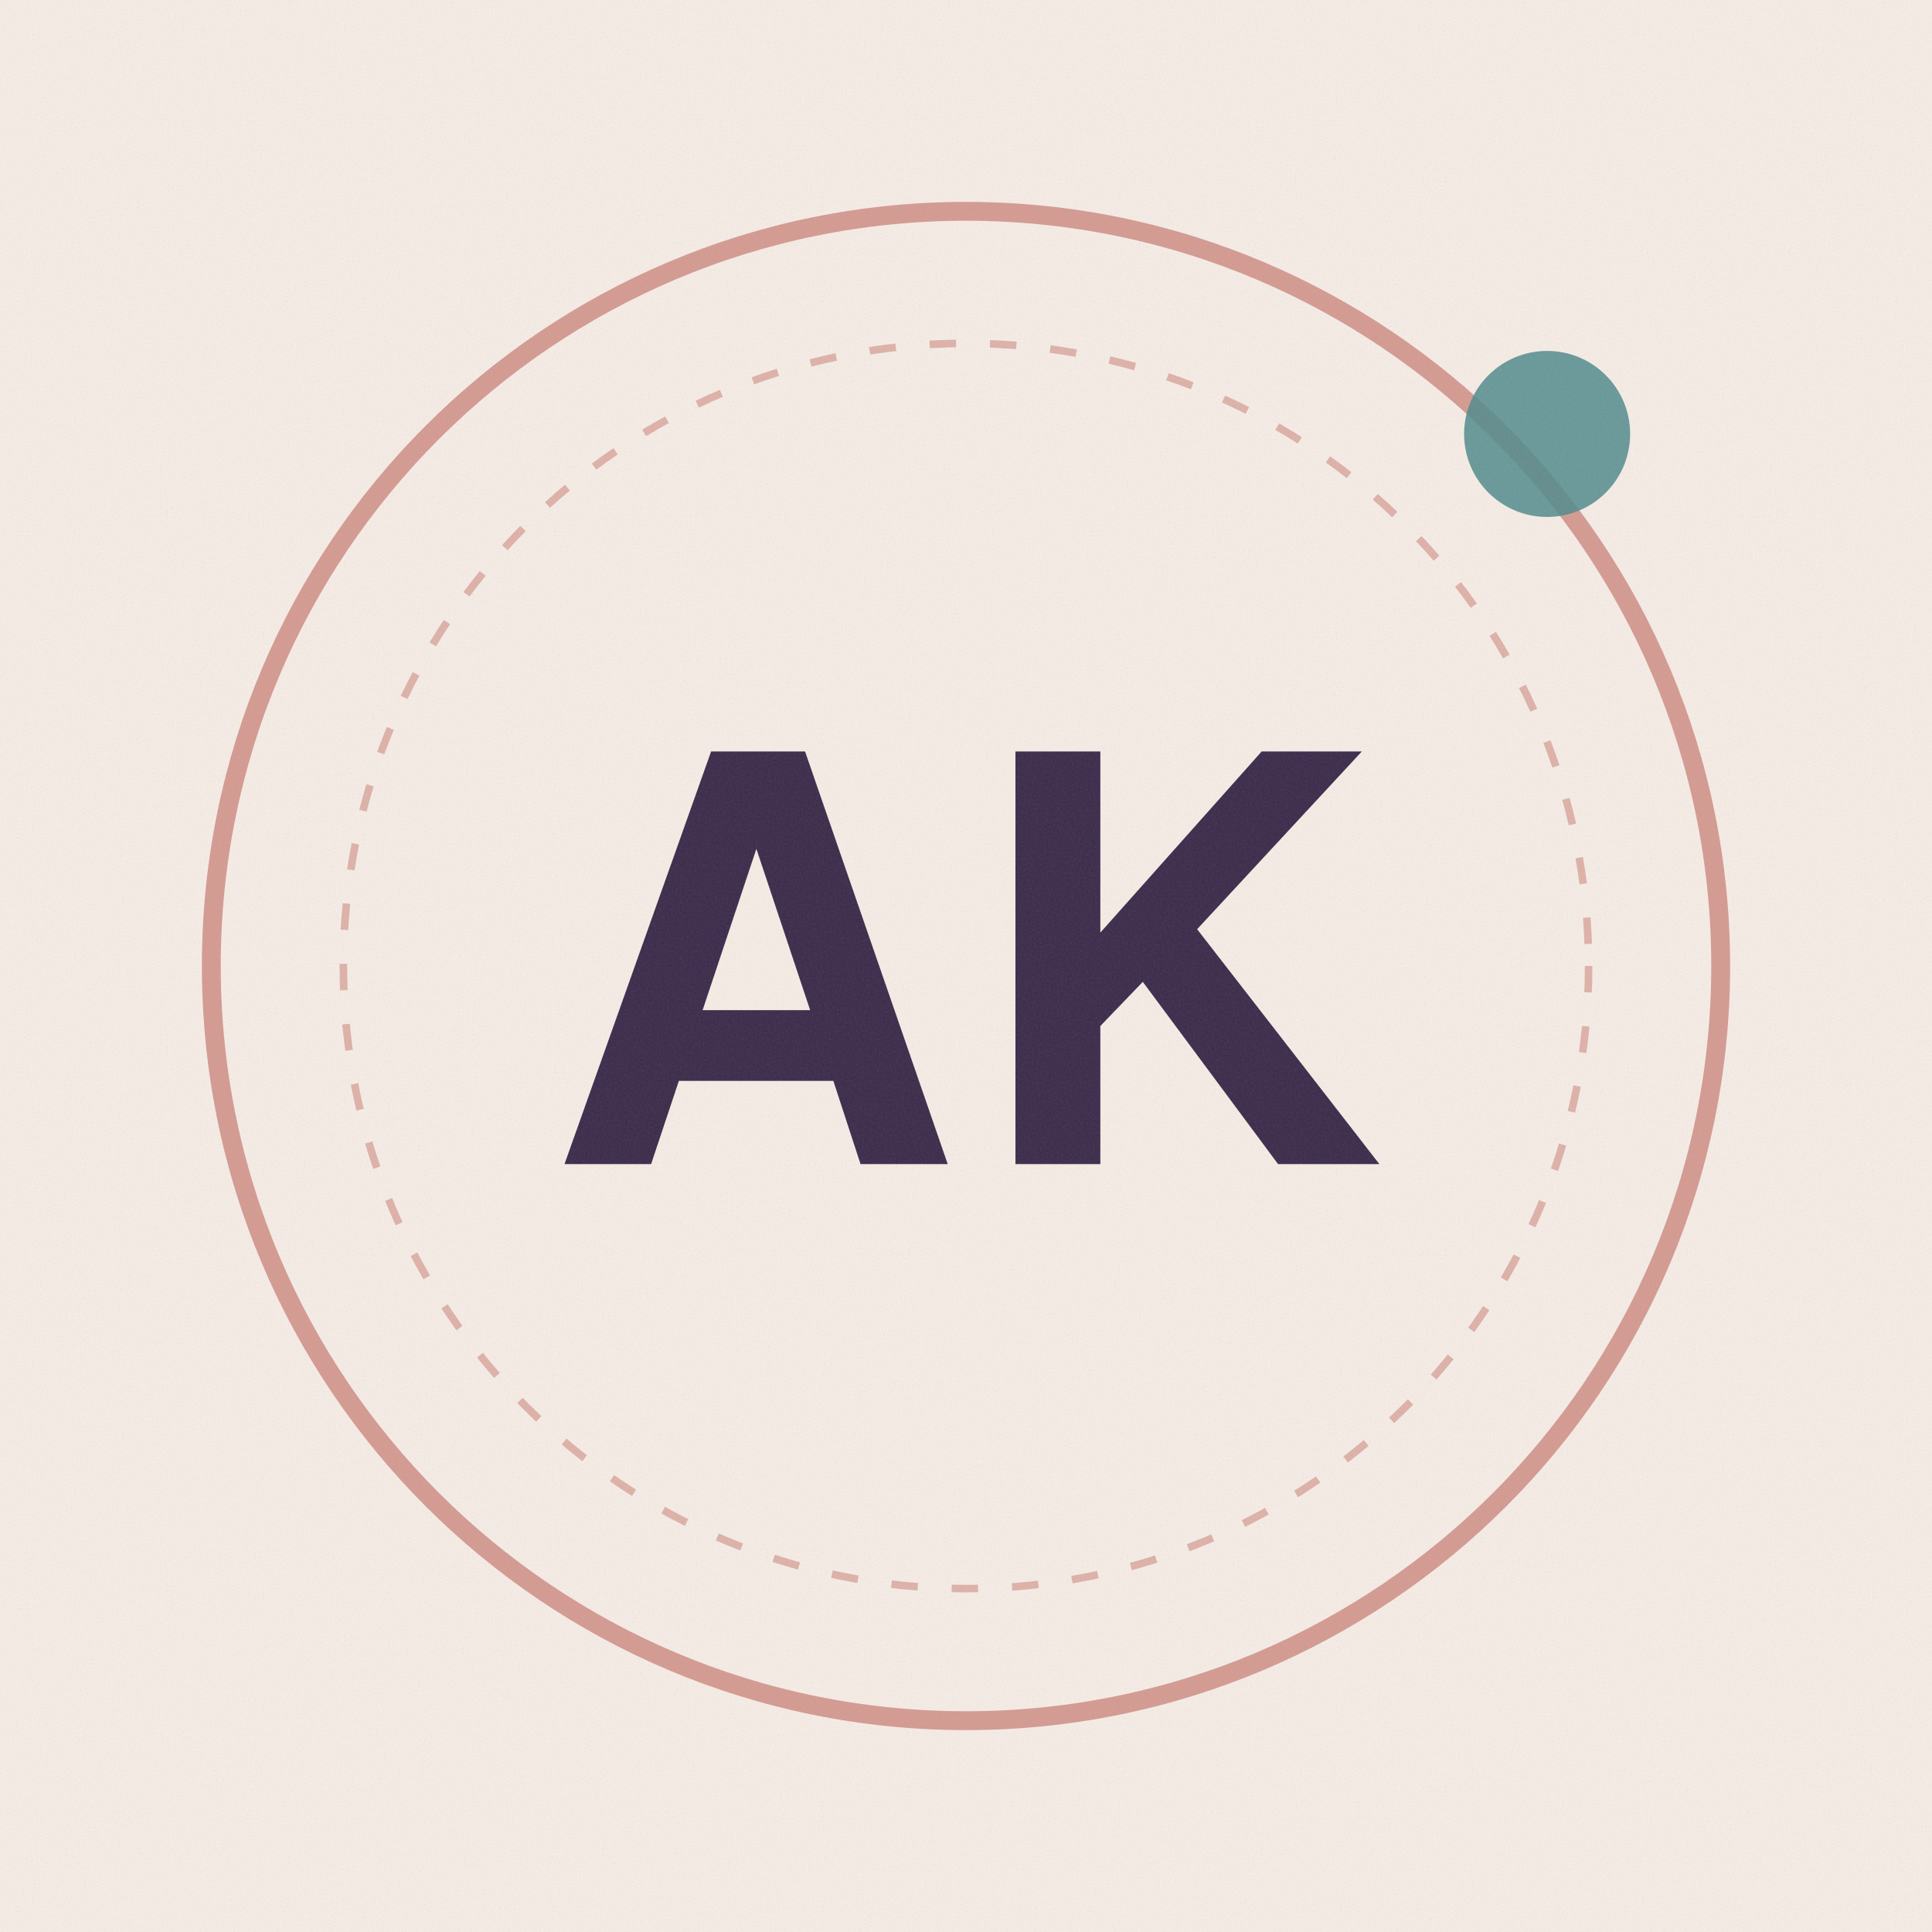
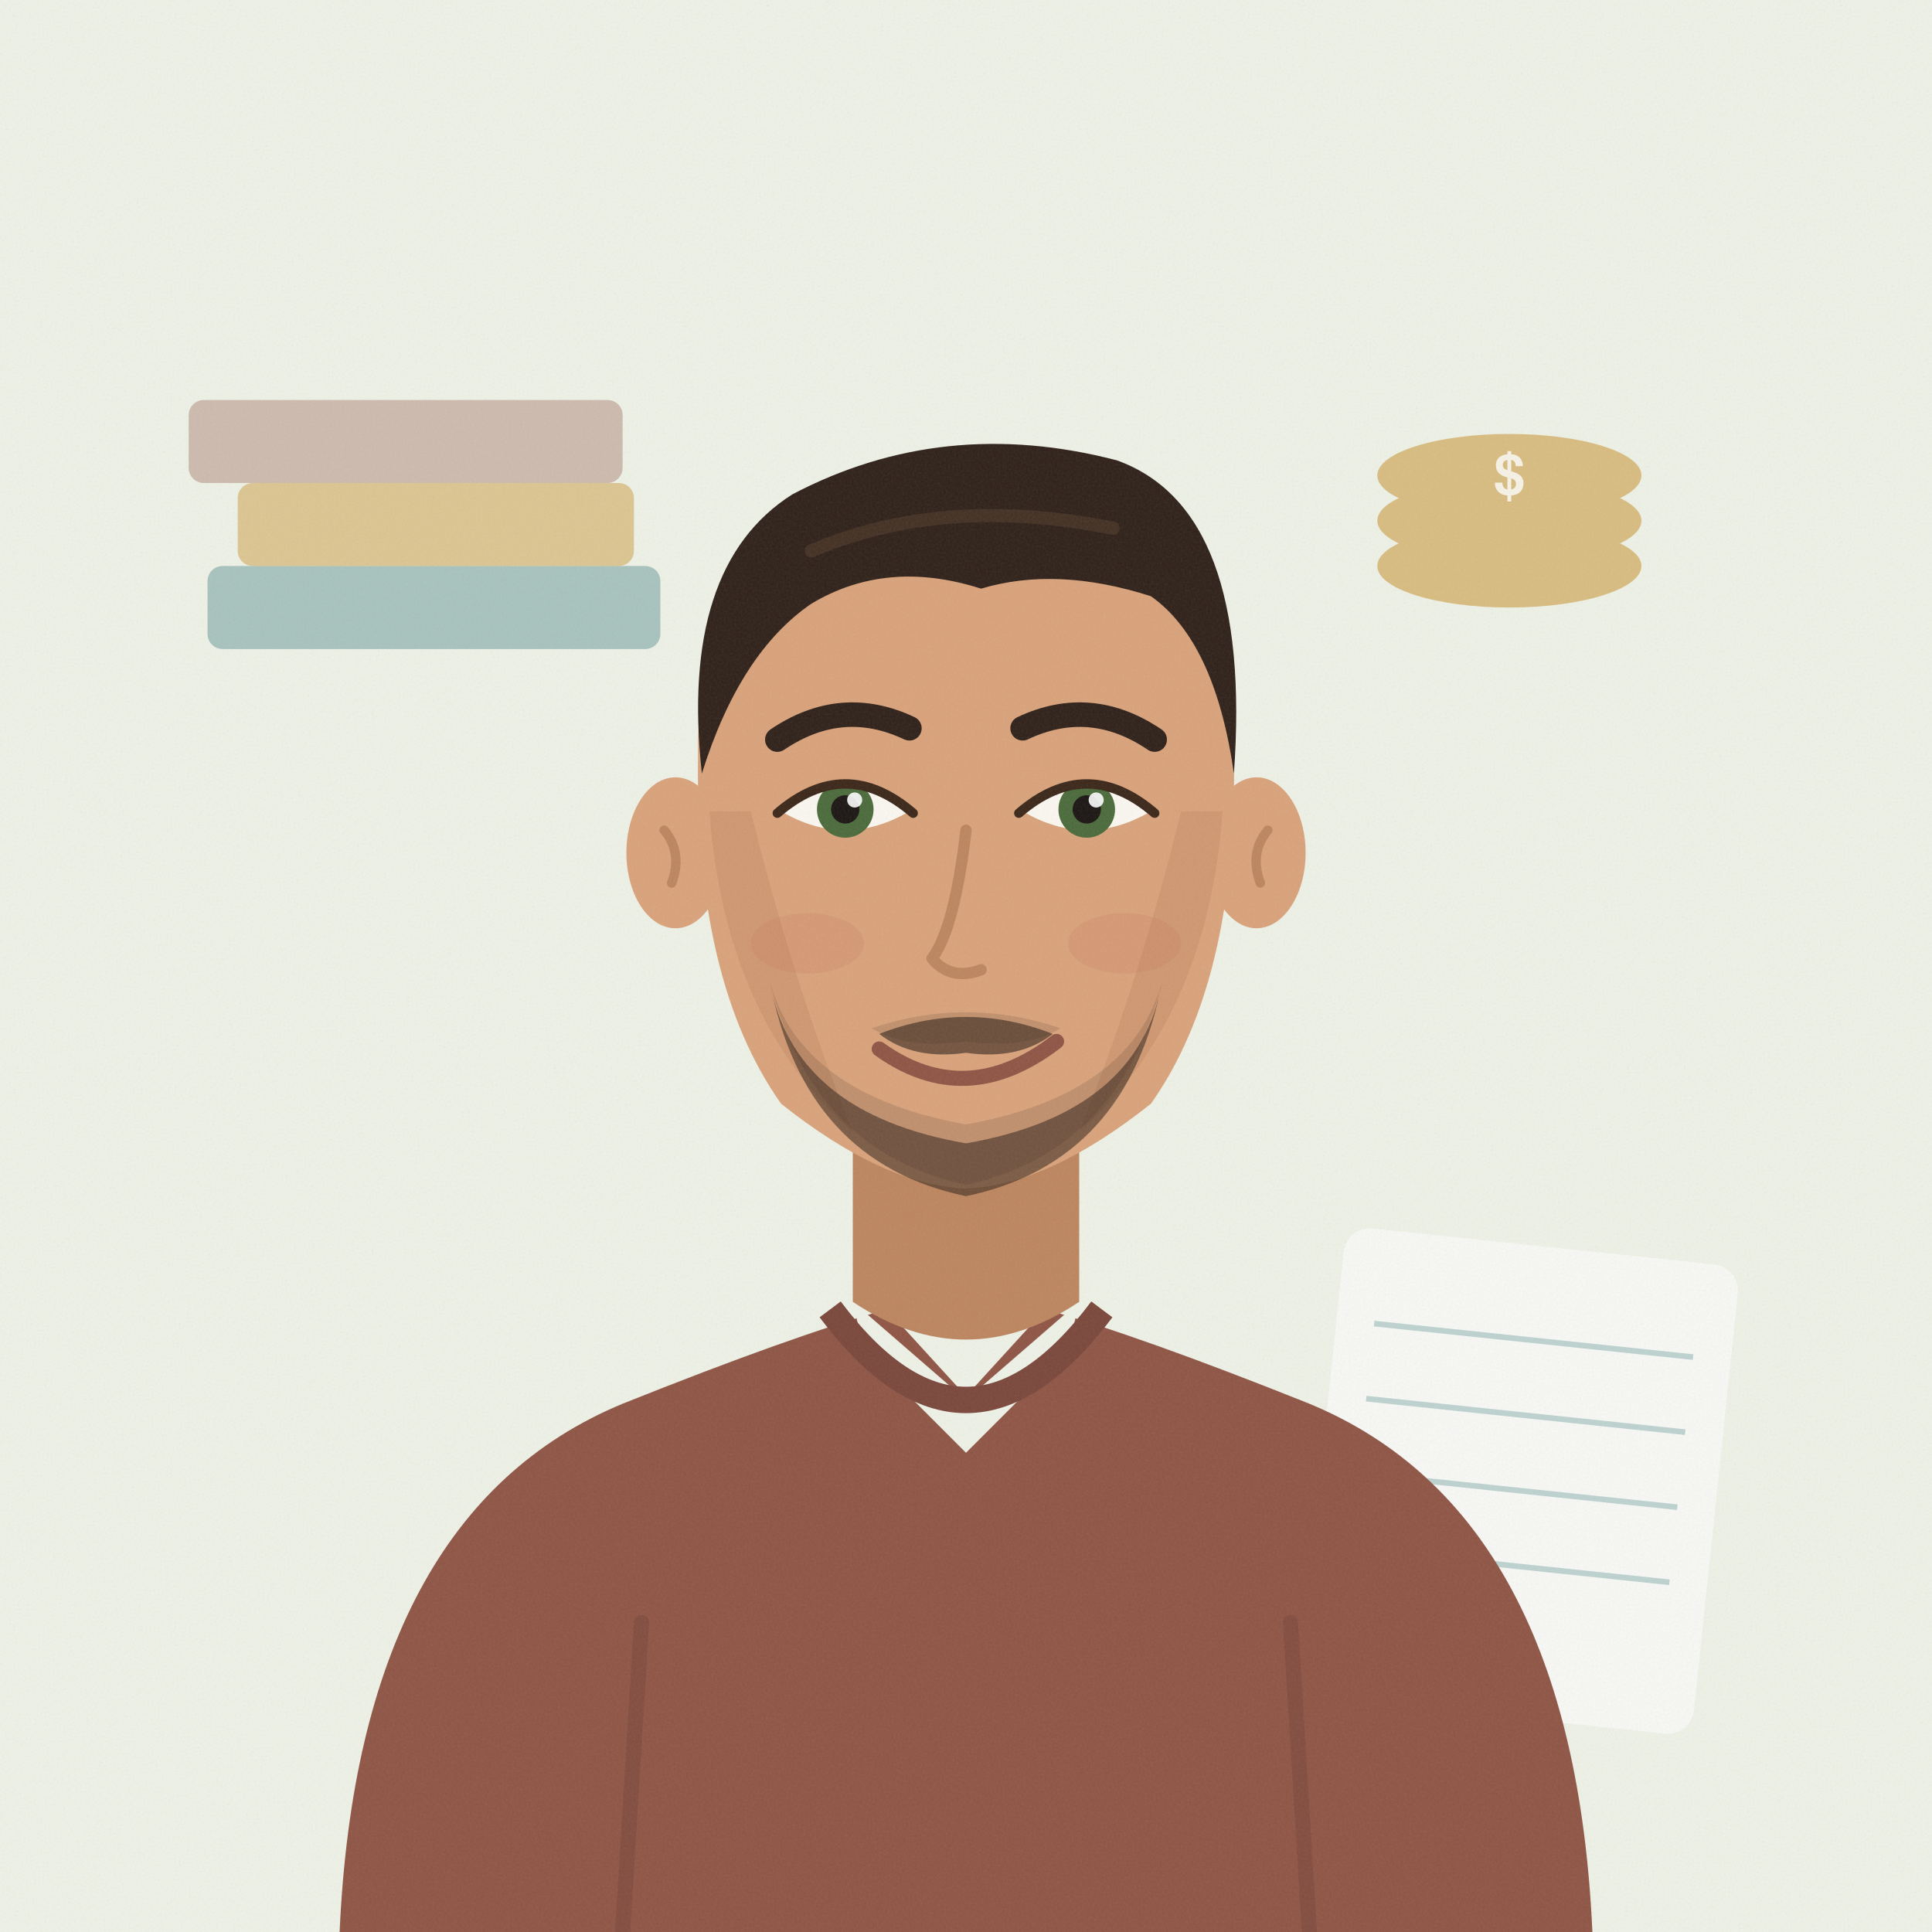
<svg xmlns="http://www.w3.org/2000/svg" width="1024" height="1024" viewBox="0 0 1024 1024">
  <defs>
    <filter id="g" x="0" y="0" width="100%" height="100%">
-       <feTurbulence type="fractalNoise" baseFrequency="0.9" numOctaves="2" seed="7" />
+       <feTurbulence type="fractalNoise" baseFrequency="0.9" numOctaves="2" seed="7" result="n" />
      <feColorMatrix type="saturate" values="0" />
      <feComponentTransfer>
        <feFuncA type="table" tableValues="0 0.10" />
      </feComponentTransfer>
      <feComposite in2="SourceGraphic" operator="in" />
    </filter>
+     <clipPath id="cl">
+       <rect width="1024" height="1024" />
+     </clipPath>
  </defs>
-   <rect width="1024" height="1024" fill="#f6ece6" />
-   <circle cx="512" cy="512" r="400" fill="none" stroke="#b8574a" stroke-width="10" opacity=".55" />
-   <circle cx="512" cy="512" r="330" fill="none" stroke="#b8574a" stroke-width="4" opacity=".4" stroke-dasharray="14 18" />
-   <circle cx="820" cy="230" r="44" fill="#4f8a8b" opacity=".85" />
-   <text x="512" y="512" dy=".35em" text-anchor="middle" font-family="Sora, Manrope, Helvetica, Arial, sans-serif" font-weight="700" font-size="300" letter-spacing="8" fill="#3b2a4a">AK</text>
+   <rect width="1024" height="1024" fill="#eef1e6" />
+   <g>
+     <rect x="110" y="300" width="240" height="44" rx="8" fill="#4f8a8b" opacity=".45" />
+     <rect x="126" y="256" width="210" height="44" rx="8" fill="#c99a3c" opacity=".5" />
+     <rect x="100" y="212" width="230" height="44" rx="8" fill="#8e5444" opacity=".35" />
+     <g fill="#c99a3c" opacity=".6">
+       <ellipse cx="800" cy="300" rx="70" ry="22" />
+       <ellipse cx="800" cy="276" rx="70" ry="22" />
+       <ellipse cx="800" cy="252" rx="70" ry="22" />
+     </g>
+     <text x="800" y="262" text-anchor="middle" font-family="Helvetica, Arial, sans-serif" font-weight="700" font-size="30" fill="#fff" opacity=".8">$</text>
+     <rect x="700" y="660" width="210" height="250" rx="14" fill="#fff" opacity=".6" transform="rotate(6 805 785)" />
+     <g stroke="#4f8a8b" stroke-width="3" opacity=".35" transform="rotate(6 805 785)">
+       <line x1="720" y1="710" x2="890" y2="710" />
+       <line x1="720" y1="750" x2="890" y2="750" />
+       <line x1="720" y1="790" x2="890" y2="790" />
+       <line x1="720" y1="830" x2="890" y2="830" />
+     </g>
+   </g>
+   <path d="M180 1024 Q190 802 330 744 Q420 708 470 694 L512 740 L554 694 Q604 708 694 744 Q834 802 844 1024 Z" fill="#8e5444" />
+   <path d="M452 690 L512 742 L572 690 L566 716 L512 770 L458 716 Z" fill="#eef1e6" />
+   <path d="M440 694 Q512 790 584 694" stroke="#7a463a" stroke-width="14" fill="none" />
+   <path d="M330 1024 L340 860 M694 1024 L684 860" stroke="#7a463a" stroke-width="8" stroke-linecap="round" opacity=".6" />
+   <path d="M452 560 L452 690 Q512 730 572 690 L572 560 Z" fill="#bc855e" />
+   <ellipse cx="358" cy="452" rx="26" ry="40" fill="#d9a27a" />
+   <ellipse cx="666" cy="452" rx="26" ry="40" fill="#d9a27a" />
+   <path d="M352 440 Q362 452 356 468" stroke="#bc855e" stroke-width="5" fill="none" stroke-linecap="round" />
+   <path d="M672 440 Q662 452 668 468" stroke="#bc855e" stroke-width="5" fill="none" stroke-linecap="round" />
+   <path d="M370 400 Q368 270 512 262 Q656 270 654 400 Q656 520 610 585 Q556 628 512 630 Q468 628 414 585 Q368 520 370 400 Z" fill="#d9a27a" />
+   <path d="M376 430 Q384 540 452 600 Q420 520 398 430 Z" fill="#bc855e" opacity=".35" />
+   <path d="M648 430 Q640 540 572 600 Q604 520 626 430 Z" fill="#bc855e" opacity=".35" />
+   <path d="M408 520 Q430 610 512 628 Q594 610 616 520 Q600 580 512 596 Q424 580 408 520 Z" fill="#2e2018" opacity=".15" />
+   <path d="M462 545 Q512 528 562 545 Q545 556 512 552 Q479 556 462 545 Z" fill="#2e2018" opacity=".14" />
+   <path d="M412 392 Q446 369 482 386" stroke="#2e2018" stroke-width="13" fill="none" stroke-linecap="round" />
+   <path d="M542 386 Q578 369 612 392" stroke="#2e2018" stroke-width="13" fill="none" stroke-linecap="round" />
+   <g>
+     <path d="M414 430 Q448 404 482 430 Q448 450 414 430 Z" fill="#fbf7f0" />
+     <circle cx="448" cy="429" r="15" fill="#4a6a3a" />
+     <circle cx="448" cy="429" r="7.5" fill="#1a1412" />
+     <circle cx="453" cy="424" r="4" fill="#fff" opacity=".9" />
+     <path d="M412 431 Q448 400 484 431" fill="none" stroke="#3a2618" stroke-width="5" stroke-linecap="round" />
+   </g>
+   <g>
+     <path d="M542 430 Q576 404 610 430 Q576 450 542 430 Z" fill="#fbf7f0" />
+     <circle cx="576" cy="429" r="15" fill="#4a6a3a" />
+     <circle cx="576" cy="429" r="7.5" fill="#1a1412" />
+     <circle cx="581" cy="424" r="4" fill="#fff" opacity=".9" />
+     <path d="M540 431 Q576 400 612 431" fill="none" stroke="#3a2618" stroke-width="5" stroke-linecap="round" />
+   </g>
+   <path d="M512 440 Q506 492 494 508 Q504 520 520 514" fill="none" stroke="#bc855e" stroke-width="6" stroke-linecap="round" stroke-linejoin="round" />
+   <path d="M466 556 Q512 589 560 552" fill="none" stroke="#8e5444" stroke-width="8" stroke-linecap="round" />
+   <path d="M478 562 Q512 583 548 560" fill="none" stroke="#8e5444" stroke-width="3" opacity=".5" stroke-linecap="round" />
+   <ellipse cx="428" cy="500" rx="30" ry="16" fill="#c46e5a" opacity=".18" />
+   <ellipse cx="596" cy="500" rx="30" ry="16" fill="#c46e5a" opacity=".18" />
+   <path d="M372 410 Q360 300 420 262 Q500 220 592 244 Q664 270 654 410 Q644 340 610 316 Q560 300 520 312 Q470 296 430 320 Q392 346 372 410 Z" fill="#2e2018" />
+   <path d="M430 292 Q500 262 590 280" stroke="#4a3426" stroke-width="7" fill="none" stroke-linecap="round" opacity=".7" />
+   <path d="M408 520 Q426 616 512 634 Q598 616 616 520 Q604 590 512 606 Q420 590 408 520 Z" fill="#2e2018" opacity=".55" />
+   <path d="M466 548 Q512 530 558 548 Q540 562 512 558 Q484 562 466 548 Z" fill="#2e2018" opacity=".6" />
  <rect width="1024" height="1024" fill="#000" filter="url(#g)" />
</svg>
